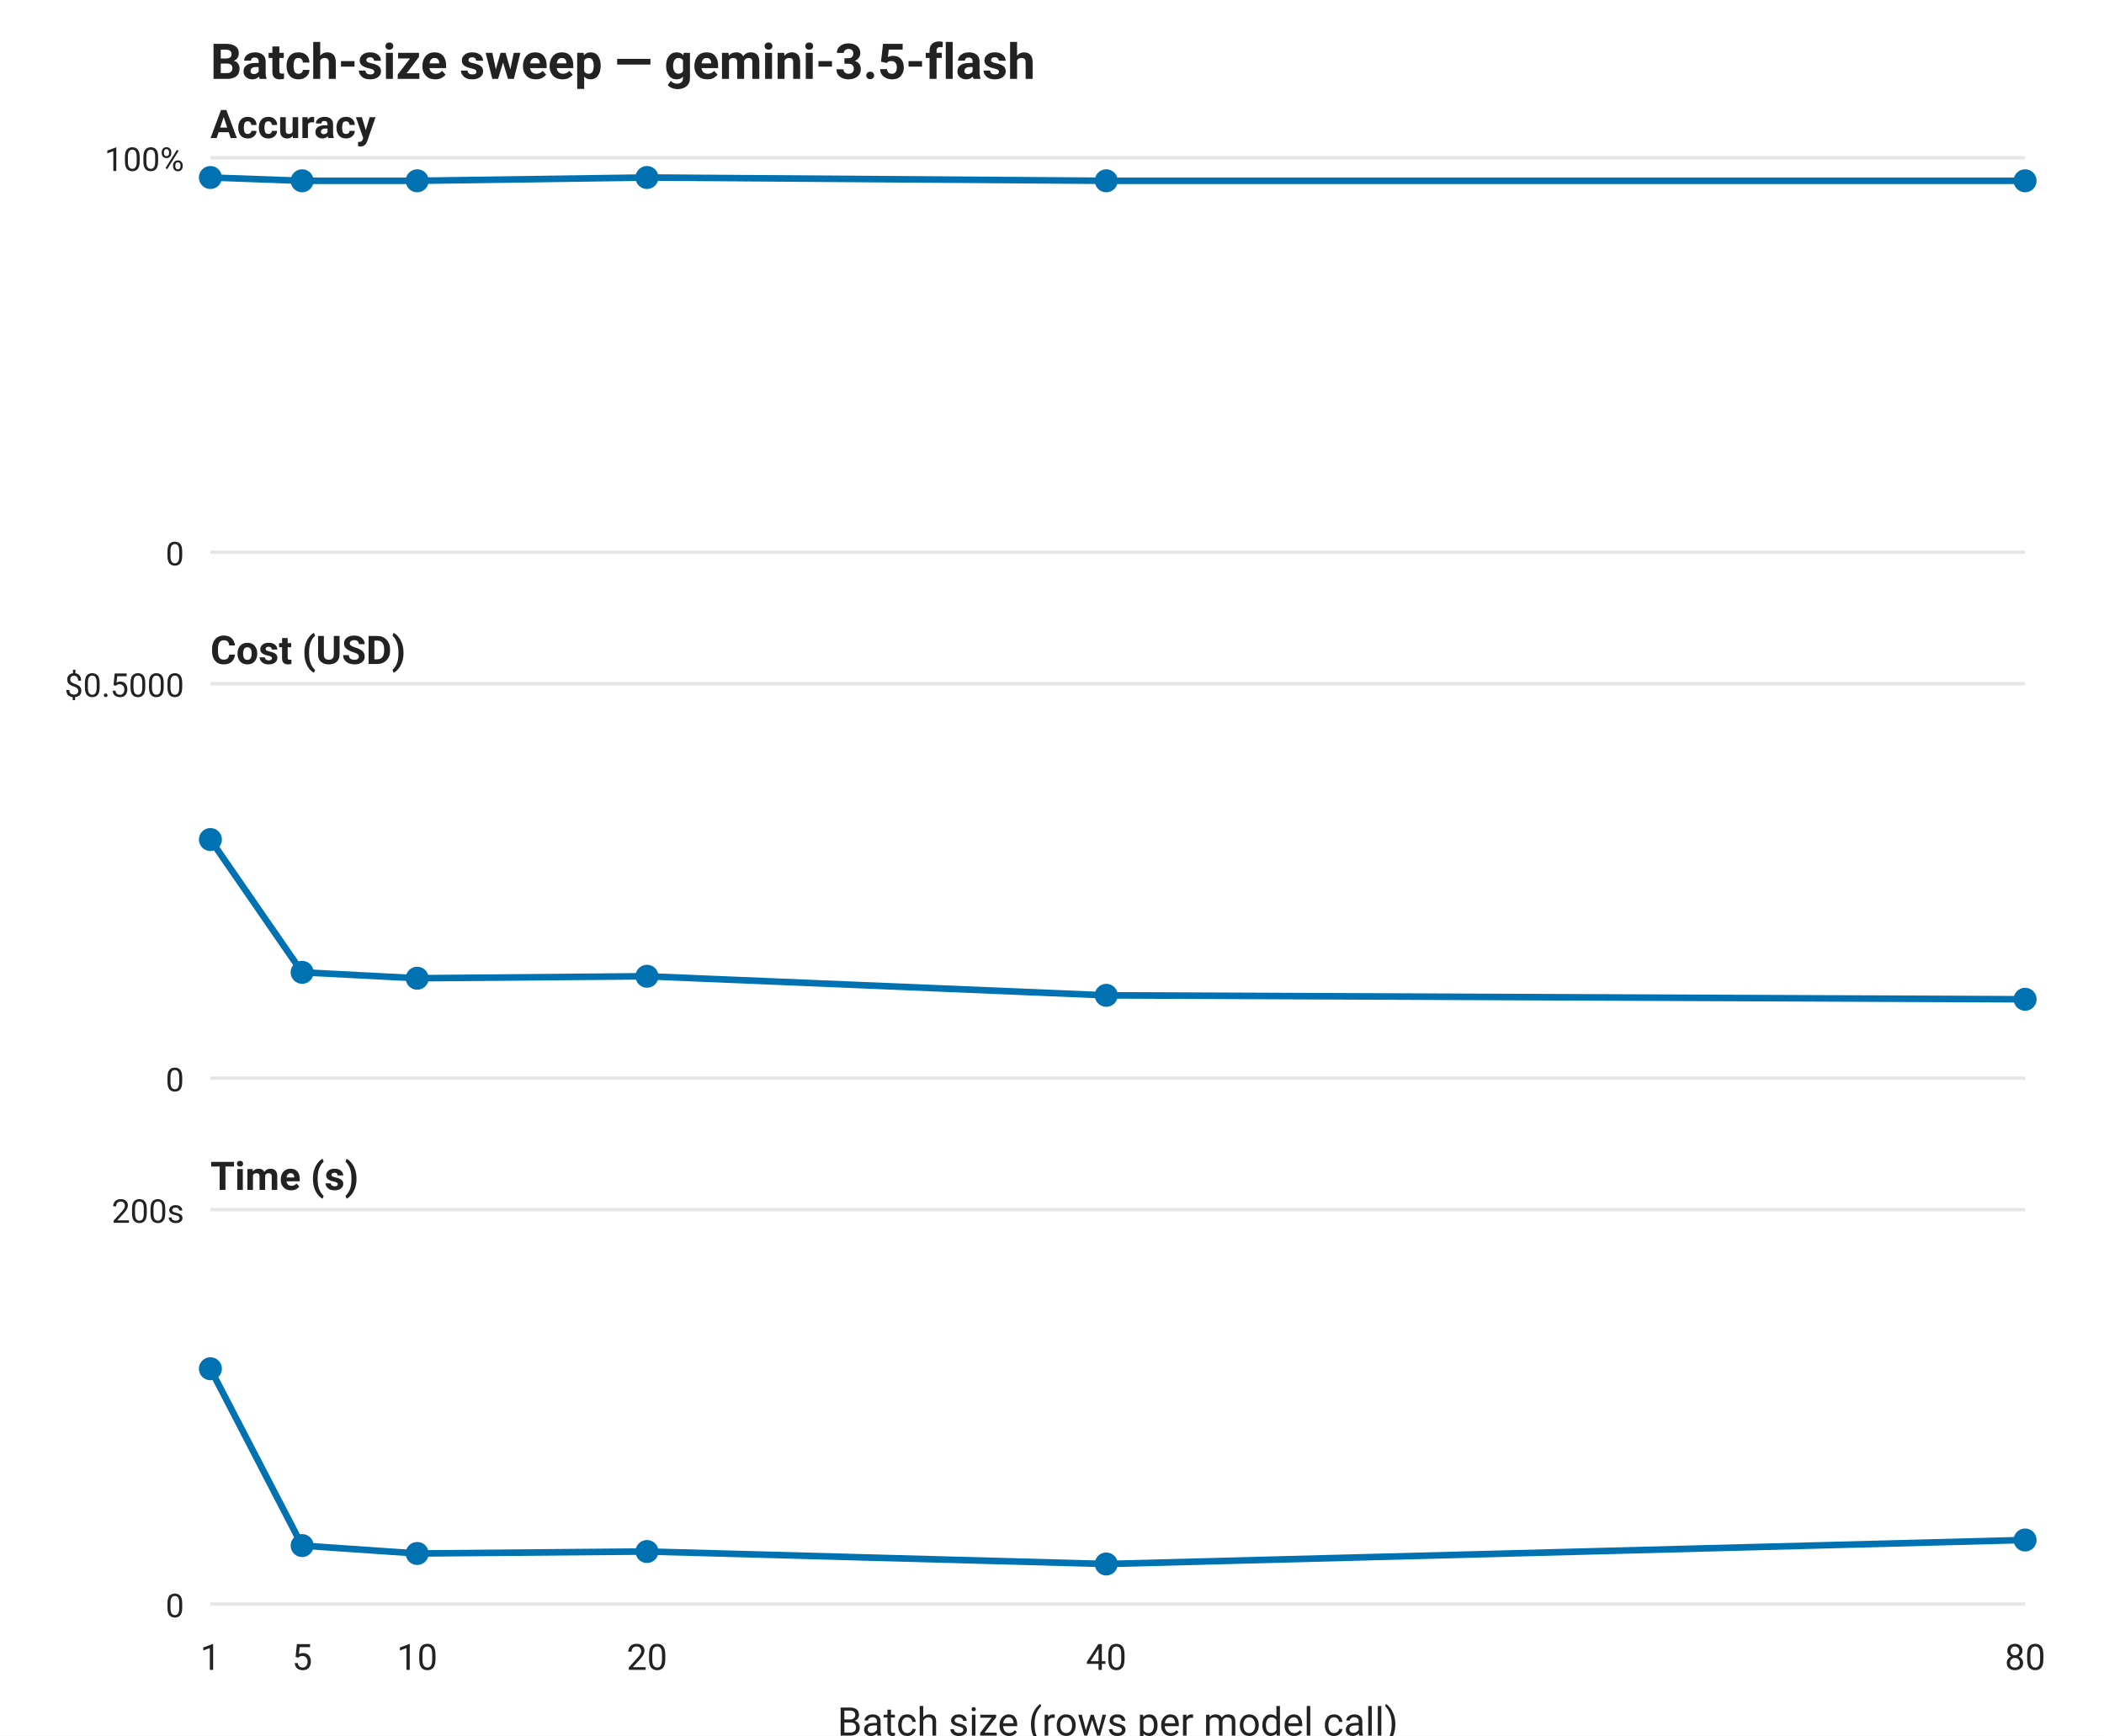
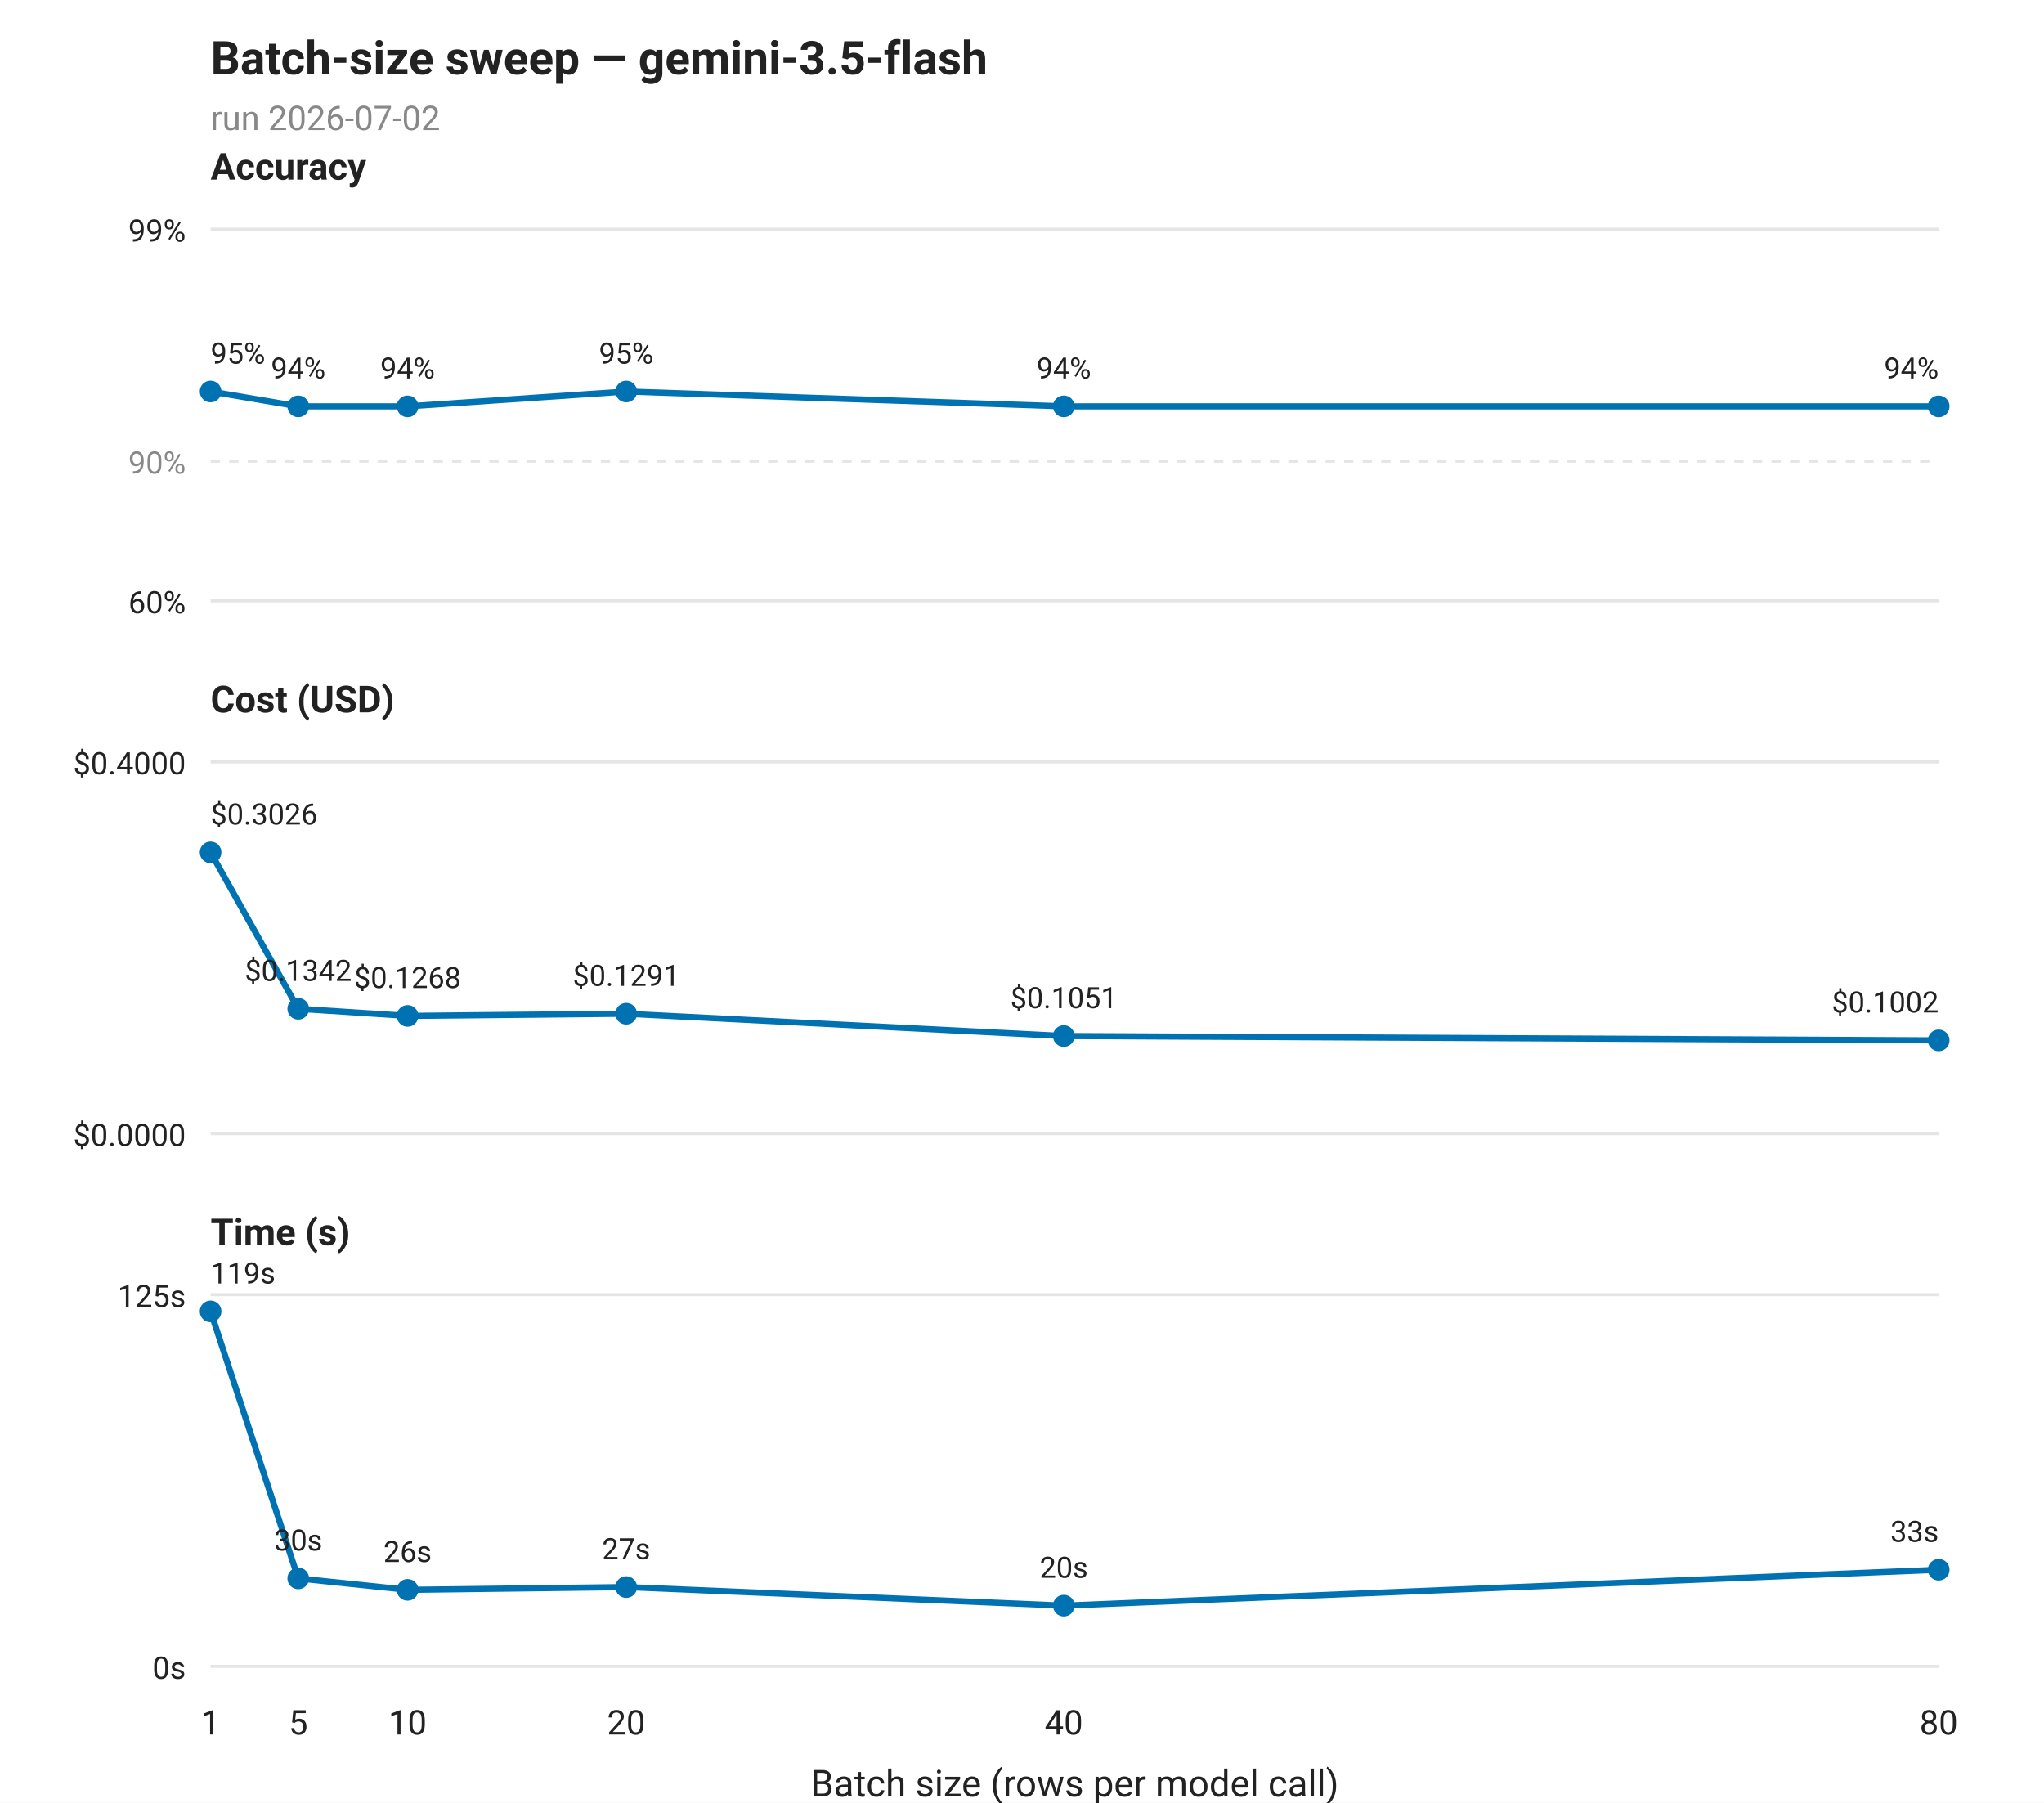
- <svg xmlns="http://www.w3.org/2000/svg" width="640" height="528" viewBox="0 0 640 528" font-family="system-ui, -apple-system, Segoe UI, Roboto, sans-serif">
-   <rect width="640" height="528" fill="#ffffff" />
-   <text x="64" y="24" font-size="15" font-weight="600" fill="#222222">Batch-size sweep — gemini-3.5-flash</text>
-   <text x="64" y="42" font-size="12" font-weight="600" fill="#222222">Accuracy</text>
-   <line x1="64" y1="48" x2="616" y2="48" stroke="#e5e5e5" />
-   <line x1="64" y1="168" x2="616" y2="168" stroke="#e5e5e5" />
-   <text x="56" y="52" font-size="10" text-anchor="end" fill="#222222">100%</text>
-   <text x="56" y="172" font-size="10" text-anchor="end" fill="#222222">0</text>
-   <polyline points="64.0,54.0 91.9,55.0 126.9,55.0 196.8,54.0 336.5,55.0 616.0,55.0" fill="none" stroke="#0072B2" stroke-width="2" />
-   <circle cx="64.0" cy="54.0" r="3.5" fill="#0072B2" />
-   <circle cx="91.9" cy="55.0" r="3.5" fill="#0072B2" />
-   <circle cx="126.9" cy="55.0" r="3.5" fill="#0072B2" />
-   <circle cx="196.8" cy="54.0" r="3.5" fill="#0072B2" />
-   <circle cx="336.5" cy="55.0" r="3.5" fill="#0072B2" />
-   <circle cx="616.0" cy="55.0" r="3.5" fill="#0072B2" />
-   <text x="64" y="202" font-size="12" font-weight="600" fill="#222222">Cost (USD)</text>
-   <line x1="64" y1="208" x2="616" y2="208" stroke="#e5e5e5" />
-   <line x1="64" y1="328" x2="616" y2="328" stroke="#e5e5e5" />
-   <text x="56" y="212" font-size="10" text-anchor="end" fill="#222222">$0.5000</text>
-   <text x="56" y="332" font-size="10" text-anchor="end" fill="#222222">0</text>
-   <polyline points="64.0,255.4 91.9,295.8 126.9,297.6 196.8,297.0 336.5,302.8 616.0,304.0" fill="none" stroke="#0072B2" stroke-width="2" />
-   <circle cx="64.0" cy="255.4" r="3.5" fill="#0072B2" />
-   <circle cx="91.9" cy="295.8" r="3.5" fill="#0072B2" />
-   <circle cx="126.9" cy="297.6" r="3.5" fill="#0072B2" />
-   <circle cx="196.8" cy="297.0" r="3.5" fill="#0072B2" />
-   <circle cx="336.5" cy="302.8" r="3.5" fill="#0072B2" />
-   <circle cx="616.0" cy="304.0" r="3.5" fill="#0072B2" />
-   <text x="64" y="362" font-size="12" font-weight="600" fill="#222222">Time (s)</text>
-   <line x1="64" y1="368" x2="616" y2="368" stroke="#e5e5e5" />
-   <line x1="64" y1="488" x2="616" y2="488" stroke="#e5e5e5" />
-   <text x="56" y="372" font-size="10" text-anchor="end" fill="#222222">200s</text>
-   <text x="56" y="492" font-size="10" text-anchor="end" fill="#222222">0</text>
-   <polyline points="64.0,416.4 91.9,470.2 126.9,472.6 196.8,472.0 336.5,475.8 616.0,468.5" fill="none" stroke="#0072B2" stroke-width="2" />
-   <circle cx="64.0" cy="416.4" r="3.5" fill="#0072B2" />
-   <circle cx="91.9" cy="470.2" r="3.5" fill="#0072B2" />
-   <circle cx="126.9" cy="472.6" r="3.5" fill="#0072B2" />
-   <circle cx="196.8" cy="472.0" r="3.5" fill="#0072B2" />
-   <circle cx="336.5" cy="475.8" r="3.5" fill="#0072B2" />
-   <circle cx="616.0" cy="468.5" r="3.5" fill="#0072B2" />
-   <text x="64.0" y="508" font-size="11" text-anchor="middle" fill="#222222">1</text>
-   <text x="91.9" y="508" font-size="11" text-anchor="middle" fill="#222222">5</text>
-   <text x="126.9" y="508" font-size="11" text-anchor="middle" fill="#222222">10</text>
-   <text x="196.8" y="508" font-size="11" text-anchor="middle" fill="#222222">20</text>
-   <text x="336.5" y="508" font-size="11" text-anchor="middle" fill="#222222">40</text>
-   <text x="616.0" y="508" font-size="11" text-anchor="middle" fill="#222222">80</text>
-   <text x="340" y="528" font-size="12" text-anchor="middle" fill="#222222">Batch size (rows per model call)</text>
+ <svg xmlns="http://www.w3.org/2000/svg" width="660" height="582" viewBox="0 0 660 582" font-family="system-ui, -apple-system, Segoe UI, Roboto, sans-serif">
+   <rect width="660" height="582" fill="#ffffff" />
+   <text x="68" y="24" font-size="15" font-weight="600" fill="#222222">Batch-size sweep — gemini-3.5-flash</text>
+   <text x="68" y="42" font-size="11" fill="#888888">run 2026-07-02</text>
+   <text x="68" y="58" font-size="12" font-weight="600" fill="#222222">Accuracy</text>
+   <line x1="68" y1="74" x2="626" y2="74" stroke="#e5e5e5" />
+   <line x1="68" y1="194" x2="626" y2="194" stroke="#e5e5e5" />
+   <text x="60" y="78" font-size="10" text-anchor="end" fill="#222222">99%</text>
+   <text x="60" y="198" font-size="10" text-anchor="end" fill="#222222">60%</text>
+   <line x1="68" y1="148.9" x2="626" y2="148.9" stroke="#e5e5e5" stroke-dasharray="3 3" />
+   <text x="60" y="152.9" font-size="10" text-anchor="end" fill="#888888">90%</text>
+   <polyline points="68.0,126.4 96.3,131.2 131.6,131.2 202.2,126.4 343.5,131.2 626.0,131.2" fill="none" stroke="#0072B2" stroke-width="2" />
+   <circle cx="68.0" cy="126.4" r="3.5" fill="#0072B2" />
+   <text x="68.0" y="117.4" font-size="9.5" text-anchor="start" fill="#222222">95%</text>
+   <circle cx="96.3" cy="131.2" r="3.5" fill="#0072B2" />
+   <text x="96.3" y="122.2" font-size="9.5" text-anchor="middle" fill="#222222">94%</text>
+   <circle cx="131.6" cy="131.2" r="3.5" fill="#0072B2" />
+   <text x="131.6" y="122.2" font-size="9.5" text-anchor="middle" fill="#222222">94%</text>
+   <circle cx="202.2" cy="126.4" r="3.5" fill="#0072B2" />
+   <text x="202.2" y="117.4" font-size="9.5" text-anchor="middle" fill="#222222">95%</text>
+   <circle cx="343.5" cy="131.2" r="3.5" fill="#0072B2" />
+   <text x="343.5" y="122.2" font-size="9.5" text-anchor="middle" fill="#222222">94%</text>
+   <circle cx="626.0" cy="131.2" r="3.5" fill="#0072B2" />
+   <text x="626.0" y="122.2" font-size="9.5" text-anchor="end" fill="#222222">94%</text>
+   <text x="68" y="230" font-size="12" font-weight="600" fill="#222222">Cost (USD)</text>
+   <line x1="68" y1="246" x2="626" y2="246" stroke="#e5e5e5" />
+   <line x1="68" y1="366" x2="626" y2="366" stroke="#e5e5e5" />
+   <text x="60" y="250" font-size="10" text-anchor="end" fill="#222222">$0.4000</text>
+   <text x="60" y="370" font-size="10" text-anchor="end" fill="#222222">$0.0000</text>
+   <polyline points="68.0,275.2 96.3,325.7 131.6,328.0 202.2,327.3 343.5,334.5 626.0,335.9" fill="none" stroke="#0072B2" stroke-width="2" />
+   <circle cx="68.0" cy="275.2" r="3.5" fill="#0072B2" />
+   <text x="68.0" y="266.2" font-size="9.5" text-anchor="start" fill="#222222">$0.3026</text>
+   <circle cx="96.3" cy="325.7" r="3.5" fill="#0072B2" />
+   <text x="96.3" y="316.7" font-size="9.5" text-anchor="middle" fill="#222222">$0.1342</text>
+   <circle cx="131.6" cy="328.0" r="3.5" fill="#0072B2" />
+   <text x="131.6" y="319.0" font-size="9.5" text-anchor="middle" fill="#222222">$0.1268</text>
+   <circle cx="202.2" cy="327.3" r="3.5" fill="#0072B2" />
+   <text x="202.2" y="318.3" font-size="9.5" text-anchor="middle" fill="#222222">$0.1291</text>
+   <circle cx="343.5" cy="334.5" r="3.5" fill="#0072B2" />
+   <text x="343.5" y="325.5" font-size="9.5" text-anchor="middle" fill="#222222">$0.1051</text>
+   <circle cx="626.0" cy="335.9" r="3.5" fill="#0072B2" />
+   <text x="626.0" y="326.9" font-size="9.5" text-anchor="end" fill="#222222">$0.1002</text>
+   <text x="68" y="402" font-size="12" font-weight="600" fill="#222222">Time (s)</text>
+   <line x1="68" y1="418" x2="626" y2="418" stroke="#e5e5e5" />
+   <line x1="68" y1="538" x2="626" y2="538" stroke="#e5e5e5" />
+   <text x="60" y="422" font-size="10" text-anchor="end" fill="#222222">125s</text>
+   <text x="60" y="542" font-size="10" text-anchor="end" fill="#222222">0s</text>
+   <polyline points="68.0,423.4 96.3,509.6 131.6,513.3 202.2,512.4 343.5,518.4 626.0,506.8" fill="none" stroke="#0072B2" stroke-width="2" />
+   <circle cx="68.0" cy="423.4" r="3.5" fill="#0072B2" />
+   <text x="68.0" y="414.4" font-size="9.5" text-anchor="start" fill="#222222">119s</text>
+   <circle cx="96.3" cy="509.6" r="3.5" fill="#0072B2" />
+   <text x="96.3" y="500.6" font-size="9.5" text-anchor="middle" fill="#222222">30s</text>
+   <circle cx="131.6" cy="513.3" r="3.5" fill="#0072B2" />
+   <text x="131.6" y="504.3" font-size="9.5" text-anchor="middle" fill="#222222">26s</text>
+   <circle cx="202.2" cy="512.4" r="3.5" fill="#0072B2" />
+   <text x="202.2" y="503.4" font-size="9.5" text-anchor="middle" fill="#222222">27s</text>
+   <circle cx="343.5" cy="518.4" r="3.5" fill="#0072B2" />
+   <text x="343.5" y="509.4" font-size="9.5" text-anchor="middle" fill="#222222">20s</text>
+   <circle cx="626.0" cy="506.8" r="3.5" fill="#0072B2" />
+   <text x="626.0" y="497.8" font-size="9.5" text-anchor="end" fill="#222222">33s</text>
+   <text x="68.0" y="560" font-size="11" text-anchor="middle" fill="#222222">1</text>
+   <text x="96.3" y="560" font-size="11" text-anchor="middle" fill="#222222">5</text>
+   <text x="131.6" y="560" font-size="11" text-anchor="middle" fill="#222222">10</text>
+   <text x="202.2" y="560" font-size="11" text-anchor="middle" fill="#222222">20</text>
+   <text x="343.5" y="560" font-size="11" text-anchor="middle" fill="#222222">40</text>
+   <text x="626.0" y="560" font-size="11" text-anchor="middle" fill="#222222">80</text>
+   <text x="347" y="580" font-size="12" text-anchor="middle" fill="#222222">Batch size (rows per model call)</text>
</svg>
